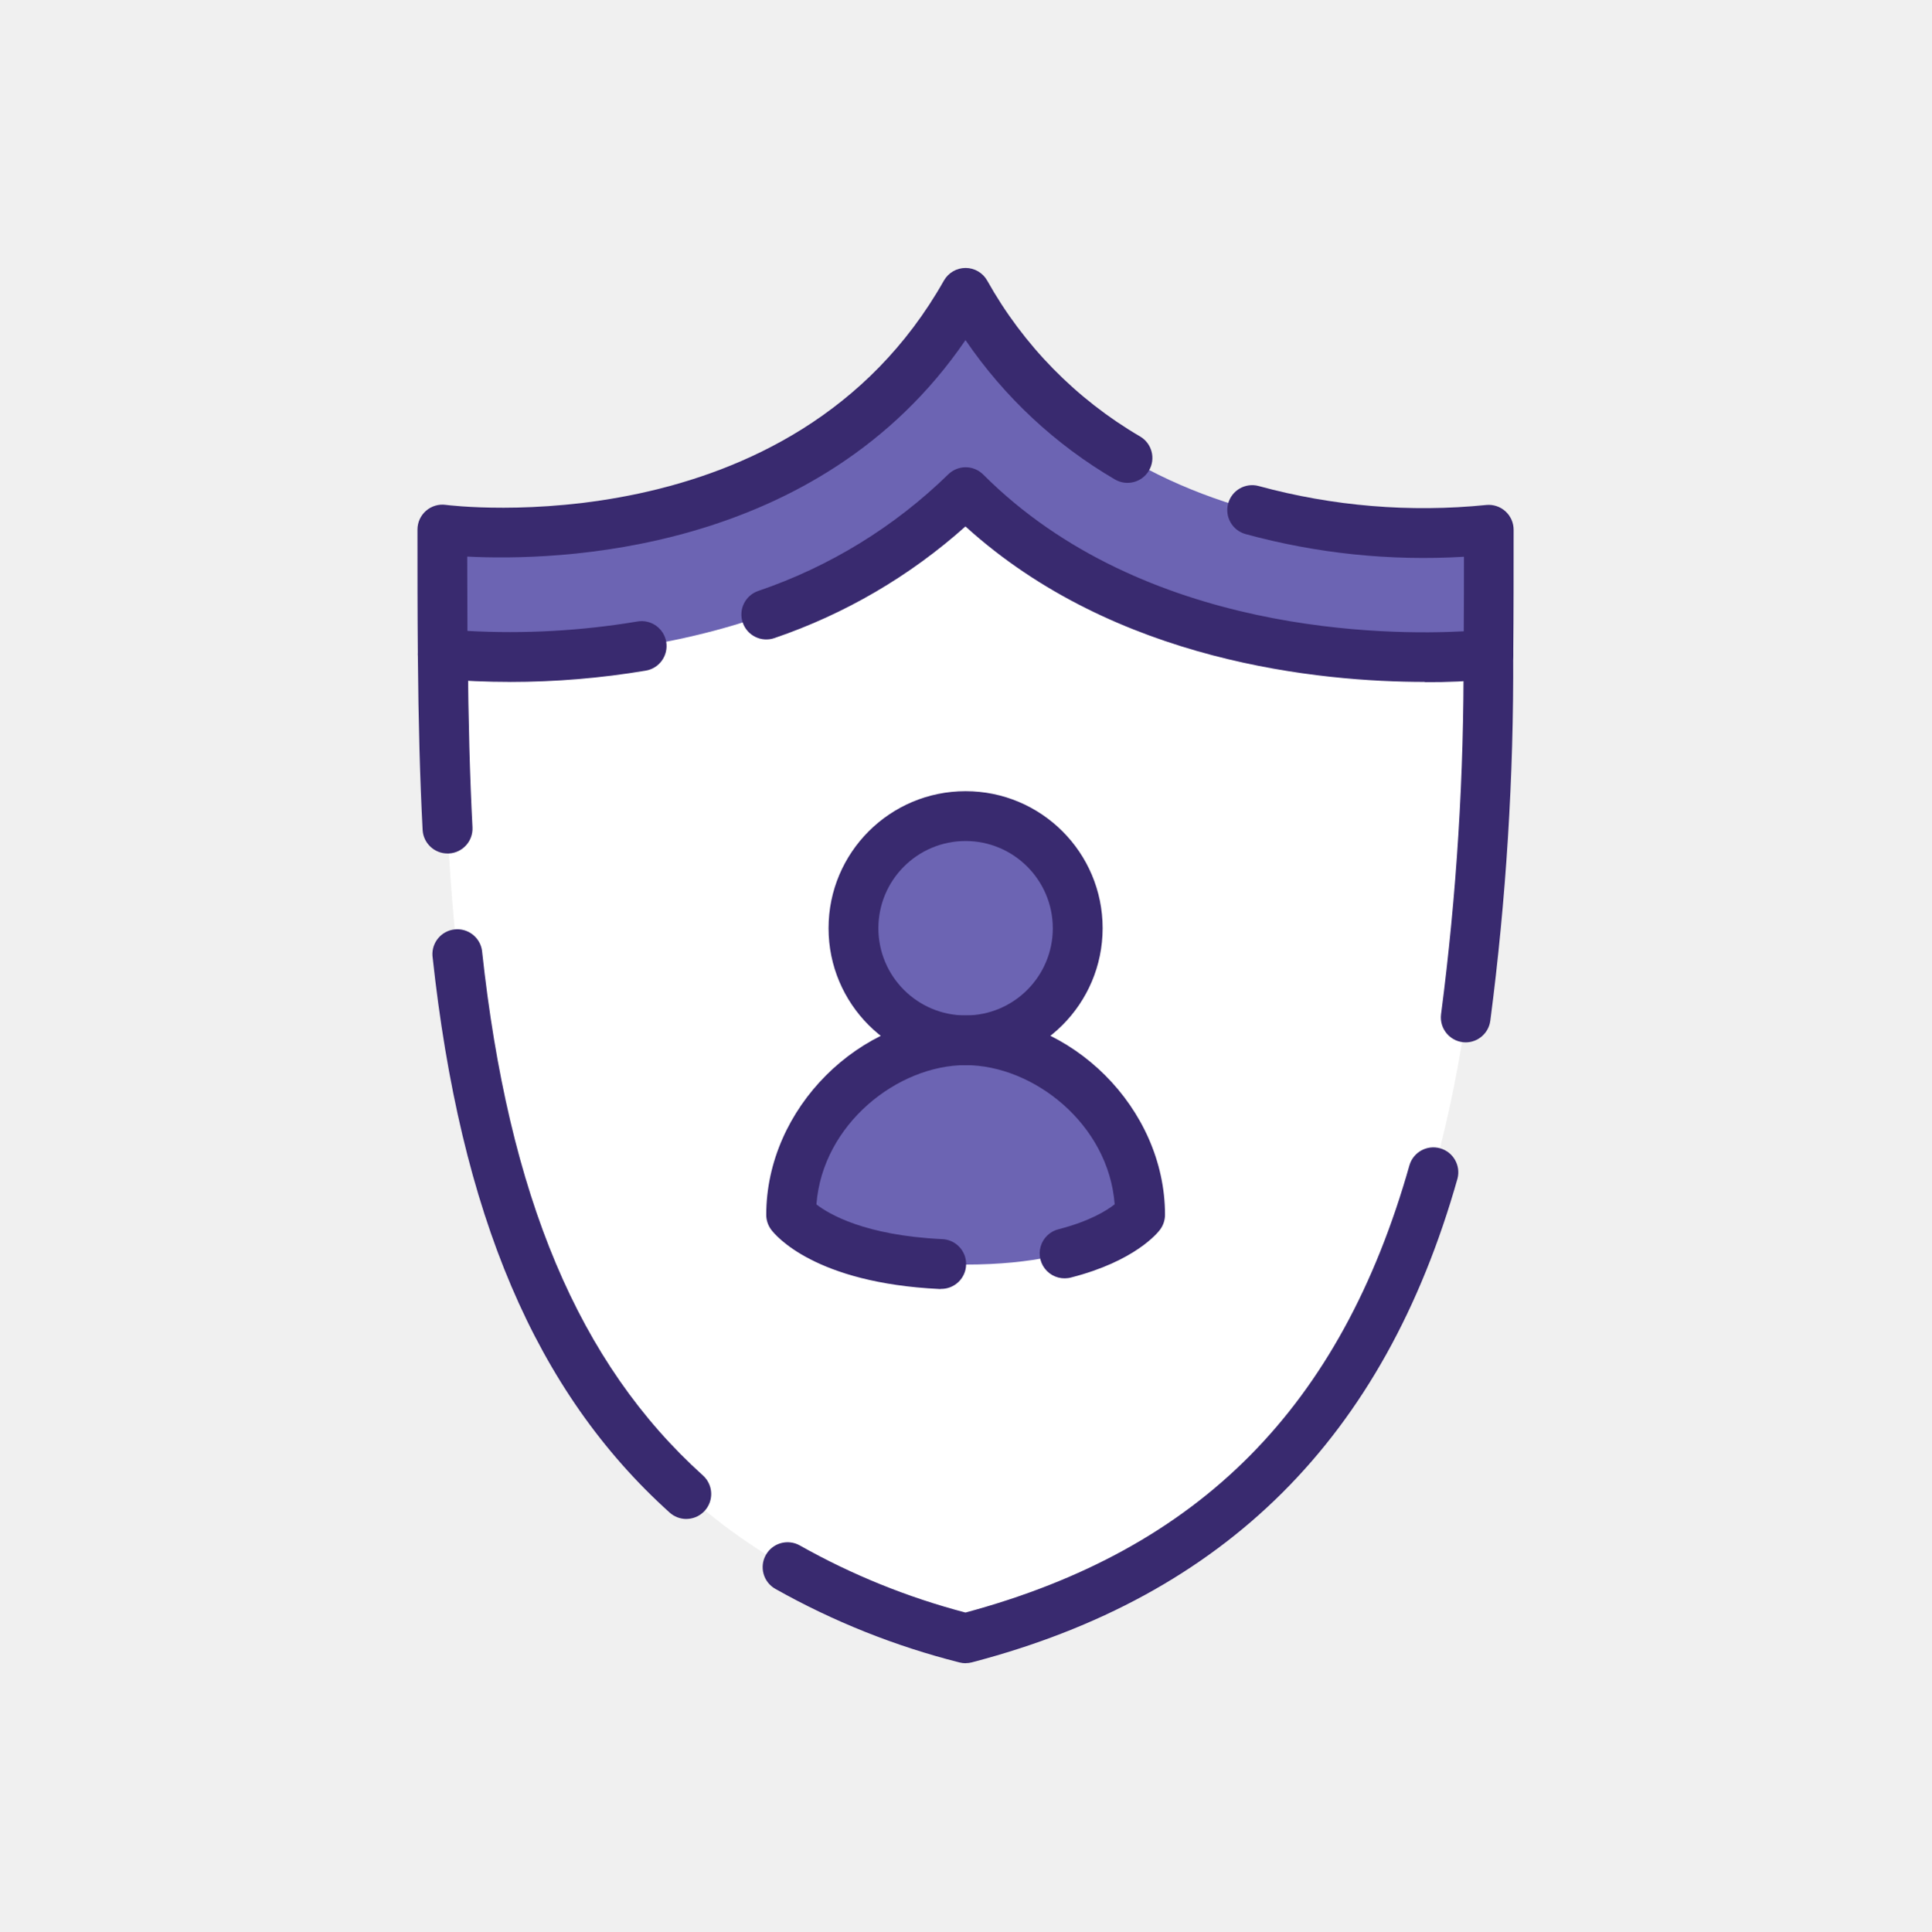
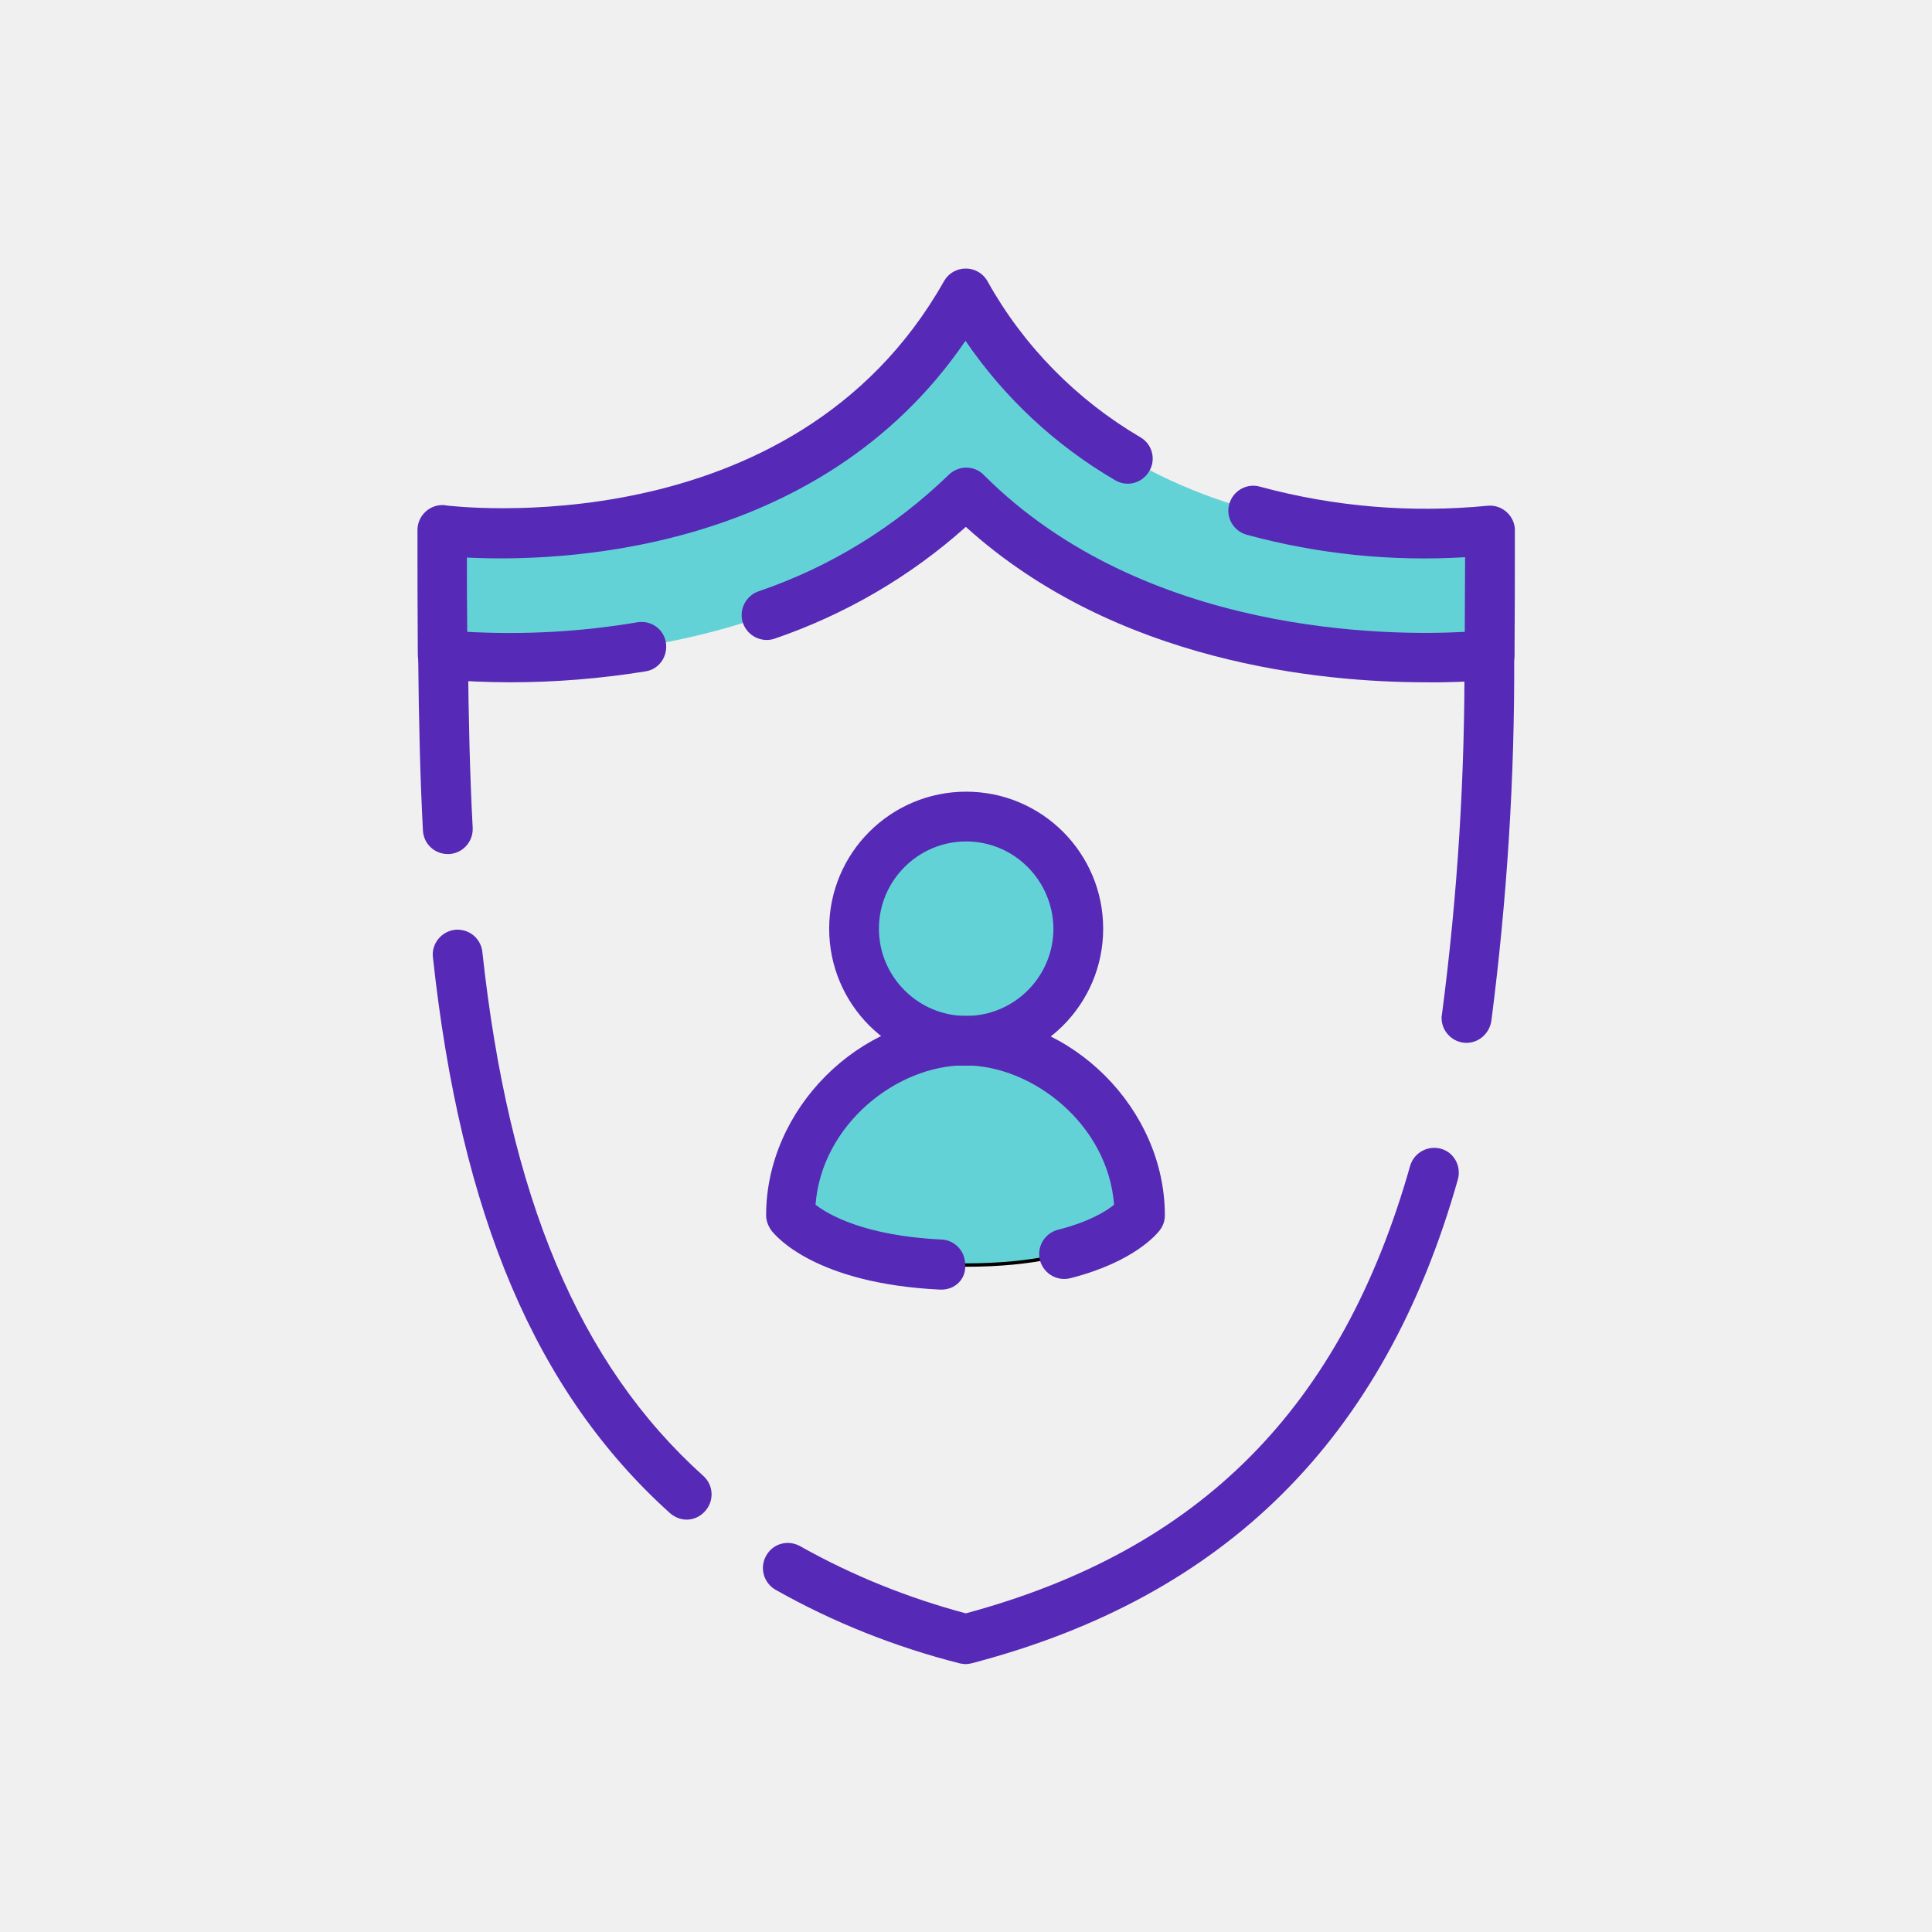
- <svg xmlns="http://www.w3.org/2000/svg" id="Layer_1" data-name="Layer 1" viewBox="0 0 566.93 566.93">
-   <defs>
-     <style>.cls-1{fill:#fff;}.cls-2{fill:#6c64b3;}.cls-3{fill:#392a6f;}</style>
-   </defs>
-   <path class="cls-1" d="M283.46,86c-47.54,84.12-153.6,69.49-153.6,69.49,0,135.31,0,285.26,153.6,325.48,153.6-40.23,153.6-190.17,153.6-325.48,0,0-106.05,14.63-153.6-69.49Zm0,0" />
-   <path class="cls-2" d="M232.27,356.6c0-28.27,25.6-51.2,51.2-51.2s51.2,22.93,51.2,51.2c0,0-11,14.63-51.2,14.63s-51.2-14.63-51.2-14.63Zm0,0" />
-   <path class="cls-2" d="M316.38,272.49a32.91,32.91,0,1,1-32.91-32.91,32.91,32.91,0,0,1,32.91,32.91Zm0,0" />
-   <path class="cls-3" d="M430.31,306a7.32,7.32,0,0,1-7.27-8.27,785.23,785.23,0,0,0,6.59-105.62,7.32,7.32,0,0,1,7.27-7.35h0a7.31,7.31,0,0,1,7.31,7.27,799.77,799.77,0,0,1-6.71,107.6,7.32,7.32,0,0,1-7.24,6.37Zm0,0" />
-   <path class="cls-3" d="M201.47,445.91a7.29,7.29,0,0,1-4.89-1.88c-39.31-35.4-61.43-87.34-69.63-163.45A7.32,7.32,0,0,1,141.49,279c7.79,72.32,28.41,121.3,64.88,154.15a7.32,7.32,0,0,1-4.89,12.75Zm0,0" />
-   <path class="cls-3" d="M131.36,250.55a7.32,7.32,0,0,1-7.3-6.93c-.78-15.14-1.23-31.52-1.4-51.52a7.31,7.31,0,0,1,7.25-7.37H130a7.32,7.32,0,0,1,7.32,7.25c.17,19.79.61,36,1.38,50.89a7.32,7.32,0,0,1-6.93,7.68Zm0,0" />
-   <path class="cls-3" d="M283.46,488.26a7.29,7.29,0,0,1-1.79-.23,219.73,219.73,0,0,1-54.06-21.6,7.31,7.31,0,1,1,7.18-12.75,205.14,205.14,0,0,0,48.64,19.7C352.26,454.83,393.71,413,413.78,342a7.32,7.32,0,0,1,14.08,4c-21.52,76.08-68.14,122.53-142.55,142a7.14,7.14,0,0,1-1.85.24Zm0,0" />
-   <path class="cls-2" d="M283.46,86c-47.54,84.12-153.6,69.49-153.6,69.49,0,12.11,0,24.33.11,36.57,2.37.27,95.71,10.24,153.49-47.54,57.78,57.78,151.12,47.82,153.48,47.54.11-12.25.11-24.48.11-36.57,0,0-106.05,14.63-153.6-69.49Zm0,0" />
-   <path class="cls-3" d="M418.27,200.18c-30.6,0-90.8-5.67-134.85-45.64a163,163,0,0,1-56.12,32.79,7.31,7.31,0,1,1-4.69-13.86,148.14,148.14,0,0,0,55.75-34.21,7.3,7.3,0,0,1,10.29.06c47.23,47.23,119.37,47.17,141.05,46q.07-11,.06-21.88a198,198,0,0,1-64.09-6.65,7.31,7.31,0,0,1,3.84-14.11,183.69,183.69,0,0,0,66.83,5.56,7.31,7.31,0,0,1,8,7.28c0,12.13,0,24.36-.11,36.64a7.32,7.32,0,0,1-6.42,7.2,184.92,184.92,0,0,1-19.58.89Zm0,0" />
-   <path class="cls-3" d="M149.73,200.18q-10.2,0-20.37-.86a7.31,7.31,0,0,1-6.7-7.22c-.11-12.27-.11-24.51-.11-36.64a7.32,7.32,0,0,1,8.31-7.25c1,.14,101.76,12.85,146.23-65.84a7.32,7.32,0,0,1,6.37-3.71h0a7.31,7.31,0,0,1,6.37,3.75,121.8,121.8,0,0,0,44.84,45.71,7.31,7.31,0,1,1-7.37,12.63,136.37,136.37,0,0,1-43.87-40.91c-43.21,63.27-120.83,64.86-146.27,63.55q0,10.87.06,21.82a226.37,226.37,0,0,0,49.93-2.77,7.31,7.31,0,1,1,2.42,14.43,240.8,240.8,0,0,1-39.86,3.32Zm0,0" />
-   <path class="cls-3" d="M283.46,312.72a40.23,40.23,0,1,1,40.23-40.23,40.28,40.28,0,0,1-40.23,40.23Zm0-65.83a25.6,25.6,0,1,0,25.6,25.6,25.63,25.63,0,0,0-25.6-25.6Zm0,0" />
-   <path class="cls-3" d="M276.15,378.4h-.36c-36.65-1.76-48.19-15.8-49.39-17.4a7.3,7.3,0,0,1-1.46-4.39c0-31.17,27.34-58.51,58.52-58.51S342,325.43,342,356.6a7.34,7.34,0,0,1-1.46,4.39c-.7.93-7.34,9.21-26,14a7.32,7.32,0,1,1-3.66-14.17c9-2.32,14-5.44,16.34-7.28-1.76-23.58-23.89-40.86-43.77-40.86s-42,17.29-43.78,40.89c3.65,2.83,14.16,9.09,36.81,10.18a7.31,7.31,0,0,1-.35,14.62Zm0,0" />
+ <svg xmlns="http://www.w3.org/2000/svg" version="1.1" id="Layer_1" x="0px" y="0px" viewBox="0 0 566.9 566.9" style="enable-background:new 0 0 566.9 566.9;" xml:space="preserve">
+   <style type="text/css">
+ 	.st0{fill:#63D2D6;stroke:#000000;stroke-miterlimit:10;}
+ 	.st1{fill:#63D2D6;}
+ 	.st2{fill:#5629B6;}
+ </style>
+   <path class="st0" d="M232.3,356.6c0-28.3,25.6-51.2,51.2-51.2s51.2,22.9,51.2,51.2c0,0-11,14.6-51.2,14.6S232.3,356.6,232.3,356.6z" />
+   <path class="st1" d="M316.4,272.5c0,18.2-14.7,32.9-32.9,32.9s-32.9-14.7-32.9-32.9c0-18.2,14.7-32.9,32.9-32.9  S316.4,254.3,316.4,272.5L316.4,272.5z" />
+   <path class="st2" d="M430.3,306c-4,0-7.3-3.3-7.3-7.3c0-0.3,0-0.6,0.1-1c4.6-35,6.8-70.3,6.6-105.6c0-4,3.2-7.3,7.3-7.4l0,0  c4,0,7.3,3.2,7.3,7.3c0.2,36-2.1,71.9-6.7,107.6C437,303.3,433.9,306,430.3,306L430.3,306z" />
+   <path class="st2" d="M201.5,445.9c-1.8,0-3.5-0.7-4.9-1.9c-39.3-35.4-61.4-87.3-69.6-163.4c-0.3-4,2.8-7.5,6.8-7.8  c3.8-0.2,7.1,2.4,7.7,6.2c7.8,72.3,28.4,121.3,64.9,154.1c3,2.7,3.2,7.3,0.5,10.3C205.5,445,203.5,445.9,201.5,445.9L201.5,445.9z" />
+   <path class="st2" d="M131.4,250.6c-3.9,0-7.1-3-7.3-6.9c-0.8-15.1-1.2-31.5-1.4-51.5c0-4,3.2-7.3,7.2-7.4c0,0,0,0,0,0h0.1  c4,0,7.3,3.2,7.3,7.2c0.2,19.8,0.6,36,1.4,50.9c0.2,4-2.9,7.5-6.9,7.7H131.4z" />
+   <path class="st2" d="M283.5,488.3c-0.6,0-1.2-0.1-1.8-0.2c-18.9-4.8-37.1-12-54.1-21.6c-3.5-2-4.8-6.4-2.8-10s6.4-4.8,10-2.8  c15.3,8.6,31.7,15.2,48.6,19.7C352.3,454.8,393.7,413,413.8,342c1.2-3.9,5.3-6,9.1-4.9c3.8,1.1,5.9,5.1,4.9,8.9  c-21.5,76.1-68.1,122.5-142.5,142C284.7,488.2,284.1,488.2,283.5,488.3L283.5,488.3z" />
+   <path class="st1" d="M283.5,86c-47.5,84.1-153.6,69.5-153.6,69.5c0,12.1,0,24.3,0.1,36.6c2.4,0.3,95.7,10.2,153.5-47.5  c57.8,57.8,151.1,47.8,153.5,47.5c0.1-12.2,0.1-24.5,0.1-36.6C437,155.5,331,170.1,283.5,86L283.5,86z" />
+   <path class="st2" d="M418.3,200.2c-30.6,0-90.8-5.7-134.9-45.6c-16.3,14.6-35.4,25.7-56.1,32.8c-3.8,1.3-8-0.8-9.3-4.6  c-1.3-3.8,0.8-8,4.6-9.3c20.9-7.1,39.9-18.8,55.8-34.2c2.9-2.8,7.5-2.8,10.3,0.1c47.2,47.2,119.4,47.2,141.1,46  c0-7.3,0.1-14.6,0.1-21.9c-21.6,1.3-43.2-0.9-64.1-6.6c-3.9-1.1-6.2-5.1-5.1-9c1.1-3.9,5.1-6.2,9-5.1l0,0  c21.7,5.9,44.4,7.8,66.8,5.6c4-0.4,7.6,2.6,8,6.6c0,0.2,0,0.5,0,0.7c0,12.1,0,24.4-0.1,36.6c0,3.7-2.8,6.7-6.4,7.2  C431.3,200,424.8,200.3,418.3,200.2L418.3,200.2z" />
+   <path class="st2" d="M149.7,200.2c-6.8,0-13.6-0.3-20.4-0.9c-3.8-0.3-6.7-3.4-6.7-7.2c-0.1-12.3-0.1-24.5-0.1-36.6  c0-4,3.3-7.3,7.3-7.3c0.3,0,0.7,0,1,0.1c1,0.1,101.8,12.9,146.2-65.8c1.3-2.3,3.7-3.7,6.4-3.7l0,0c2.6,0,5.1,1.4,6.4,3.8  c10.6,19,26.1,34.7,44.8,45.7c3.5,2,4.7,6.5,2.6,10s-6.5,4.7-10,2.6c-17.5-10.2-32.5-24.2-43.9-40.9  c-43.2,63.3-120.8,64.9-146.3,63.6c0,7.2,0,14.5,0.1,21.8c16.7,0.9,33.4,0,49.9-2.8c4-0.7,7.8,2,8.4,6s-2,7.8-6,8.4l0,0  C176.4,199.1,163.1,200.2,149.7,200.2L149.7,200.2z" />
+   <path class="st2" d="M283.5,312.7c-22.2,0-40.2-18-40.2-40.2c0-22.2,18-40.2,40.2-40.2c22.2,0,40.2,18,40.2,40.2  C323.7,294.7,305.7,312.7,283.5,312.7z M283.5,246.9c-14.1,0-25.6,11.5-25.6,25.6s11.5,25.6,25.6,25.6s25.6-11.5,25.6-25.6l0,0  C309,258.4,297.6,246.9,283.5,246.9L283.5,246.9z" />
+   <path class="st2" d="M276.1,378.4h-0.4c-36.6-1.8-48.2-15.8-49.4-17.4c-0.9-1.3-1.5-2.8-1.5-4.4c0-31.2,27.3-58.5,58.5-58.5  s58.5,27.3,58.5,58.5c0,1.6-0.5,3.1-1.5,4.4c-0.7,0.9-7.3,9.2-26,14c-3.9,1.1-7.9-1.1-9.1-5c-1.1-3.9,1.1-7.9,5-9.1  c0.1,0,0.2-0.1,0.4-0.1c9-2.3,14-5.4,16.3-7.3c-1.8-23.6-23.9-40.9-43.8-40.9s-42,17.3-43.8,40.9c3.6,2.8,14.2,9.1,36.8,10.2  c4,0.1,7.2,3.4,7.1,7.5C283.5,375.3,280.2,378.5,276.1,378.4L276.1,378.4z" />
</svg>
